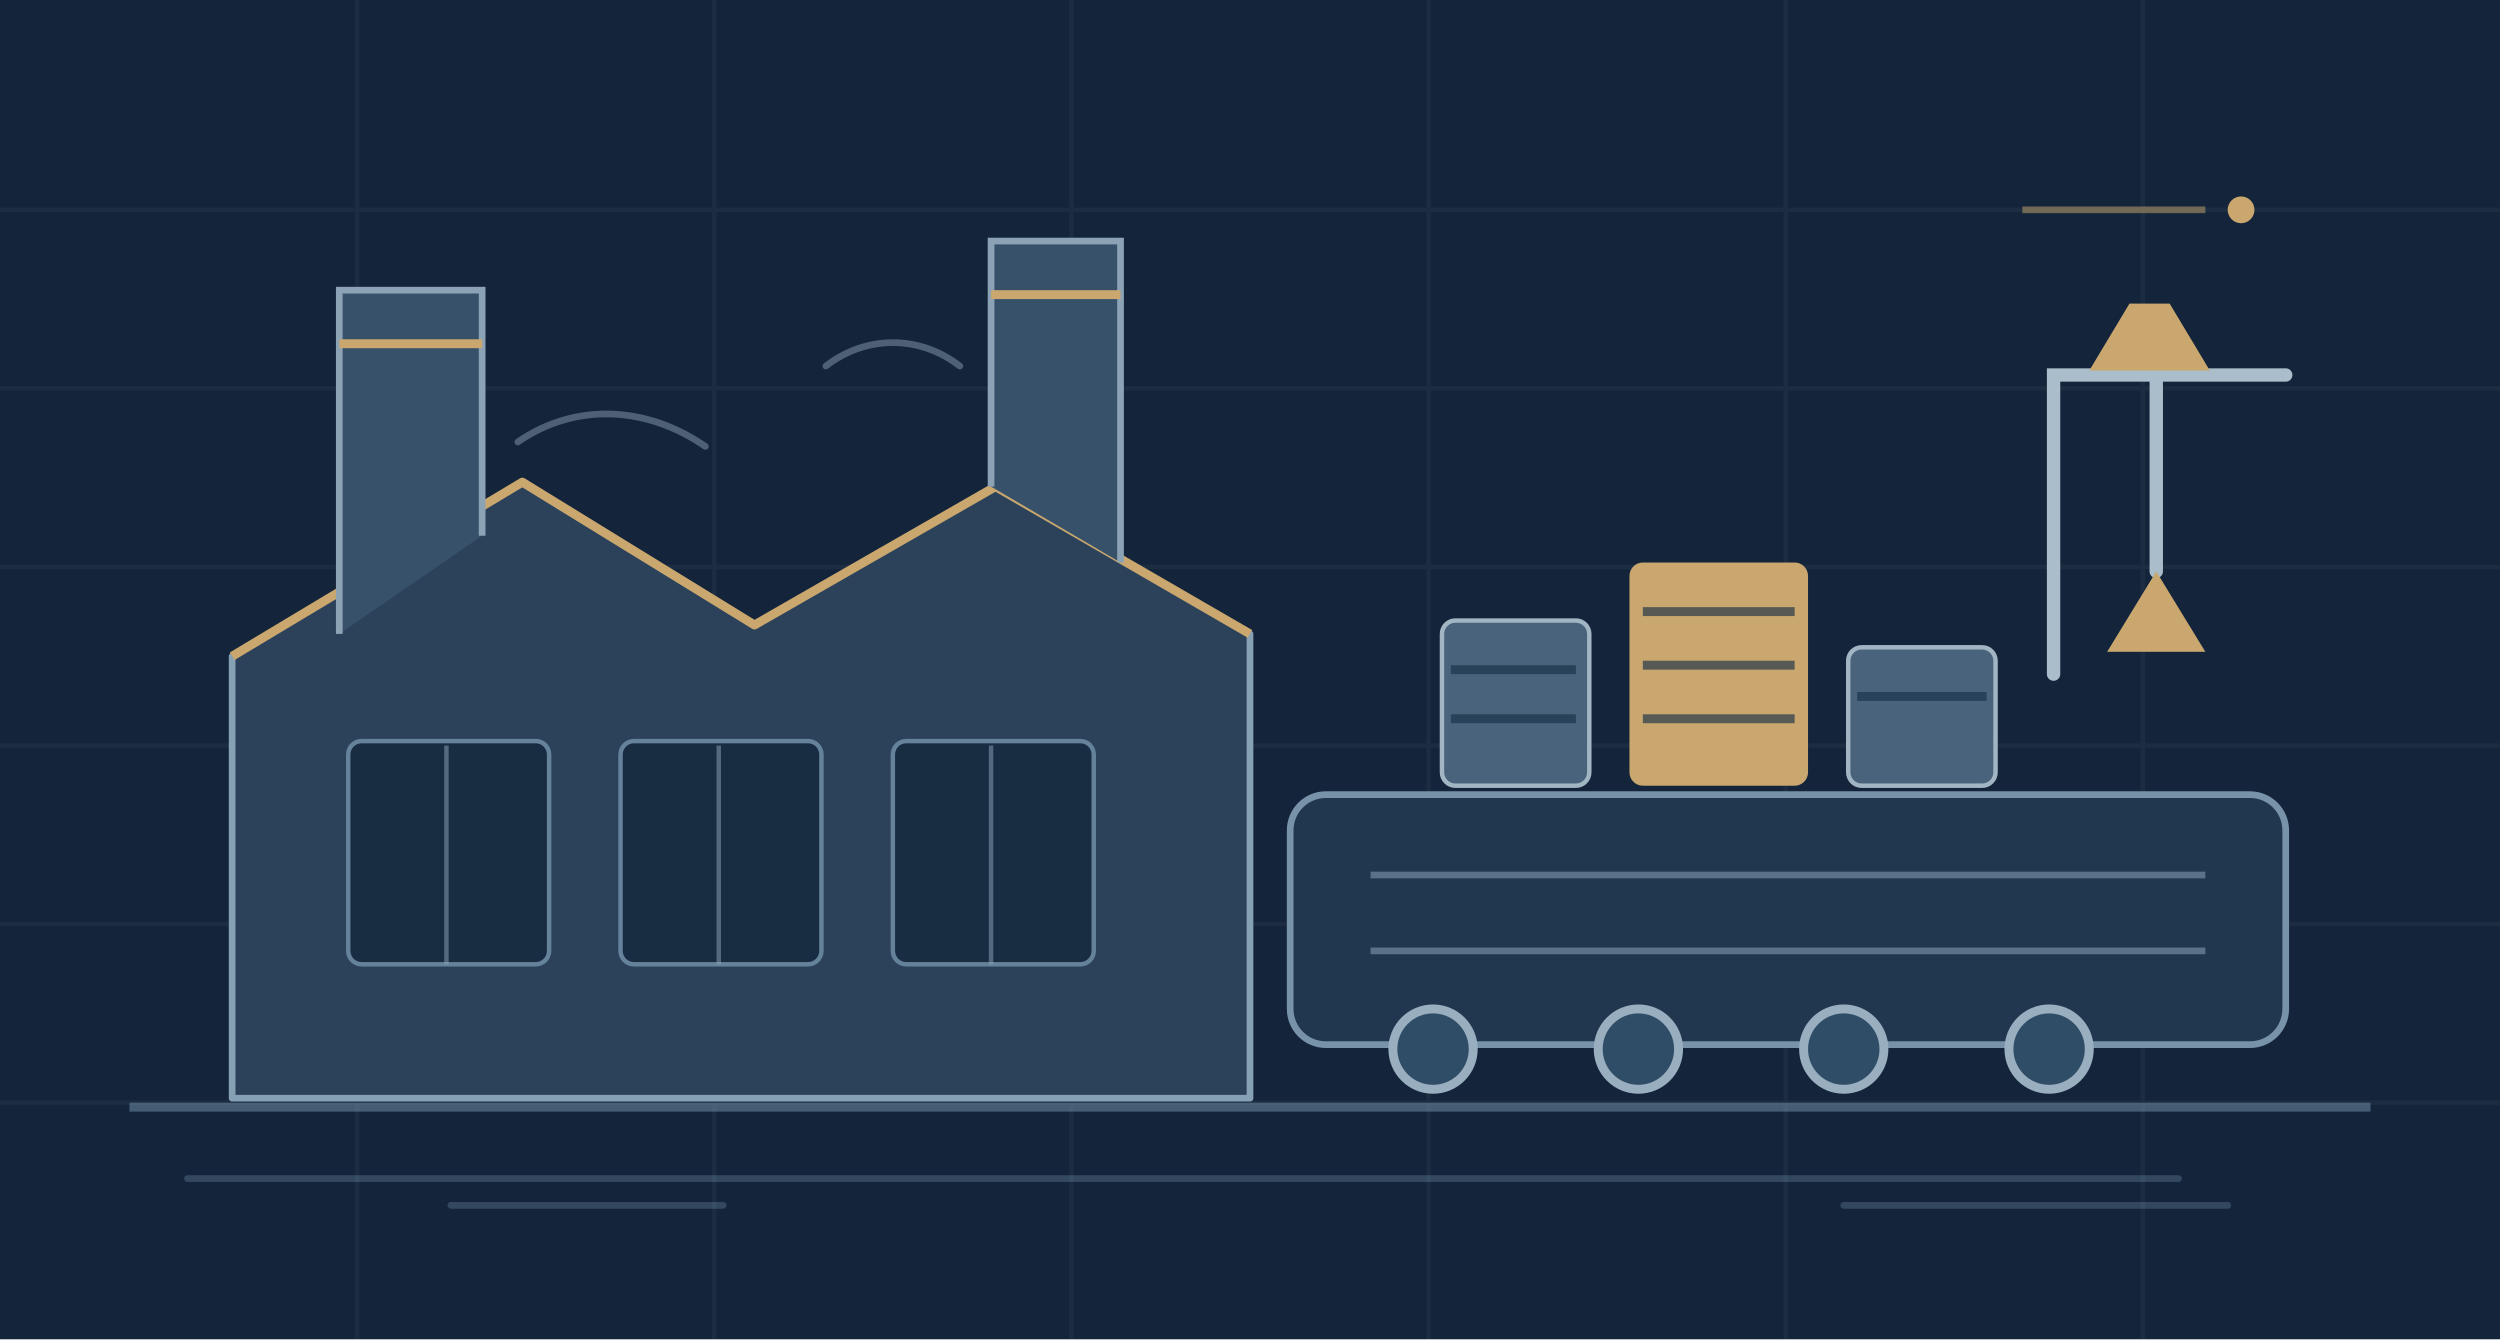
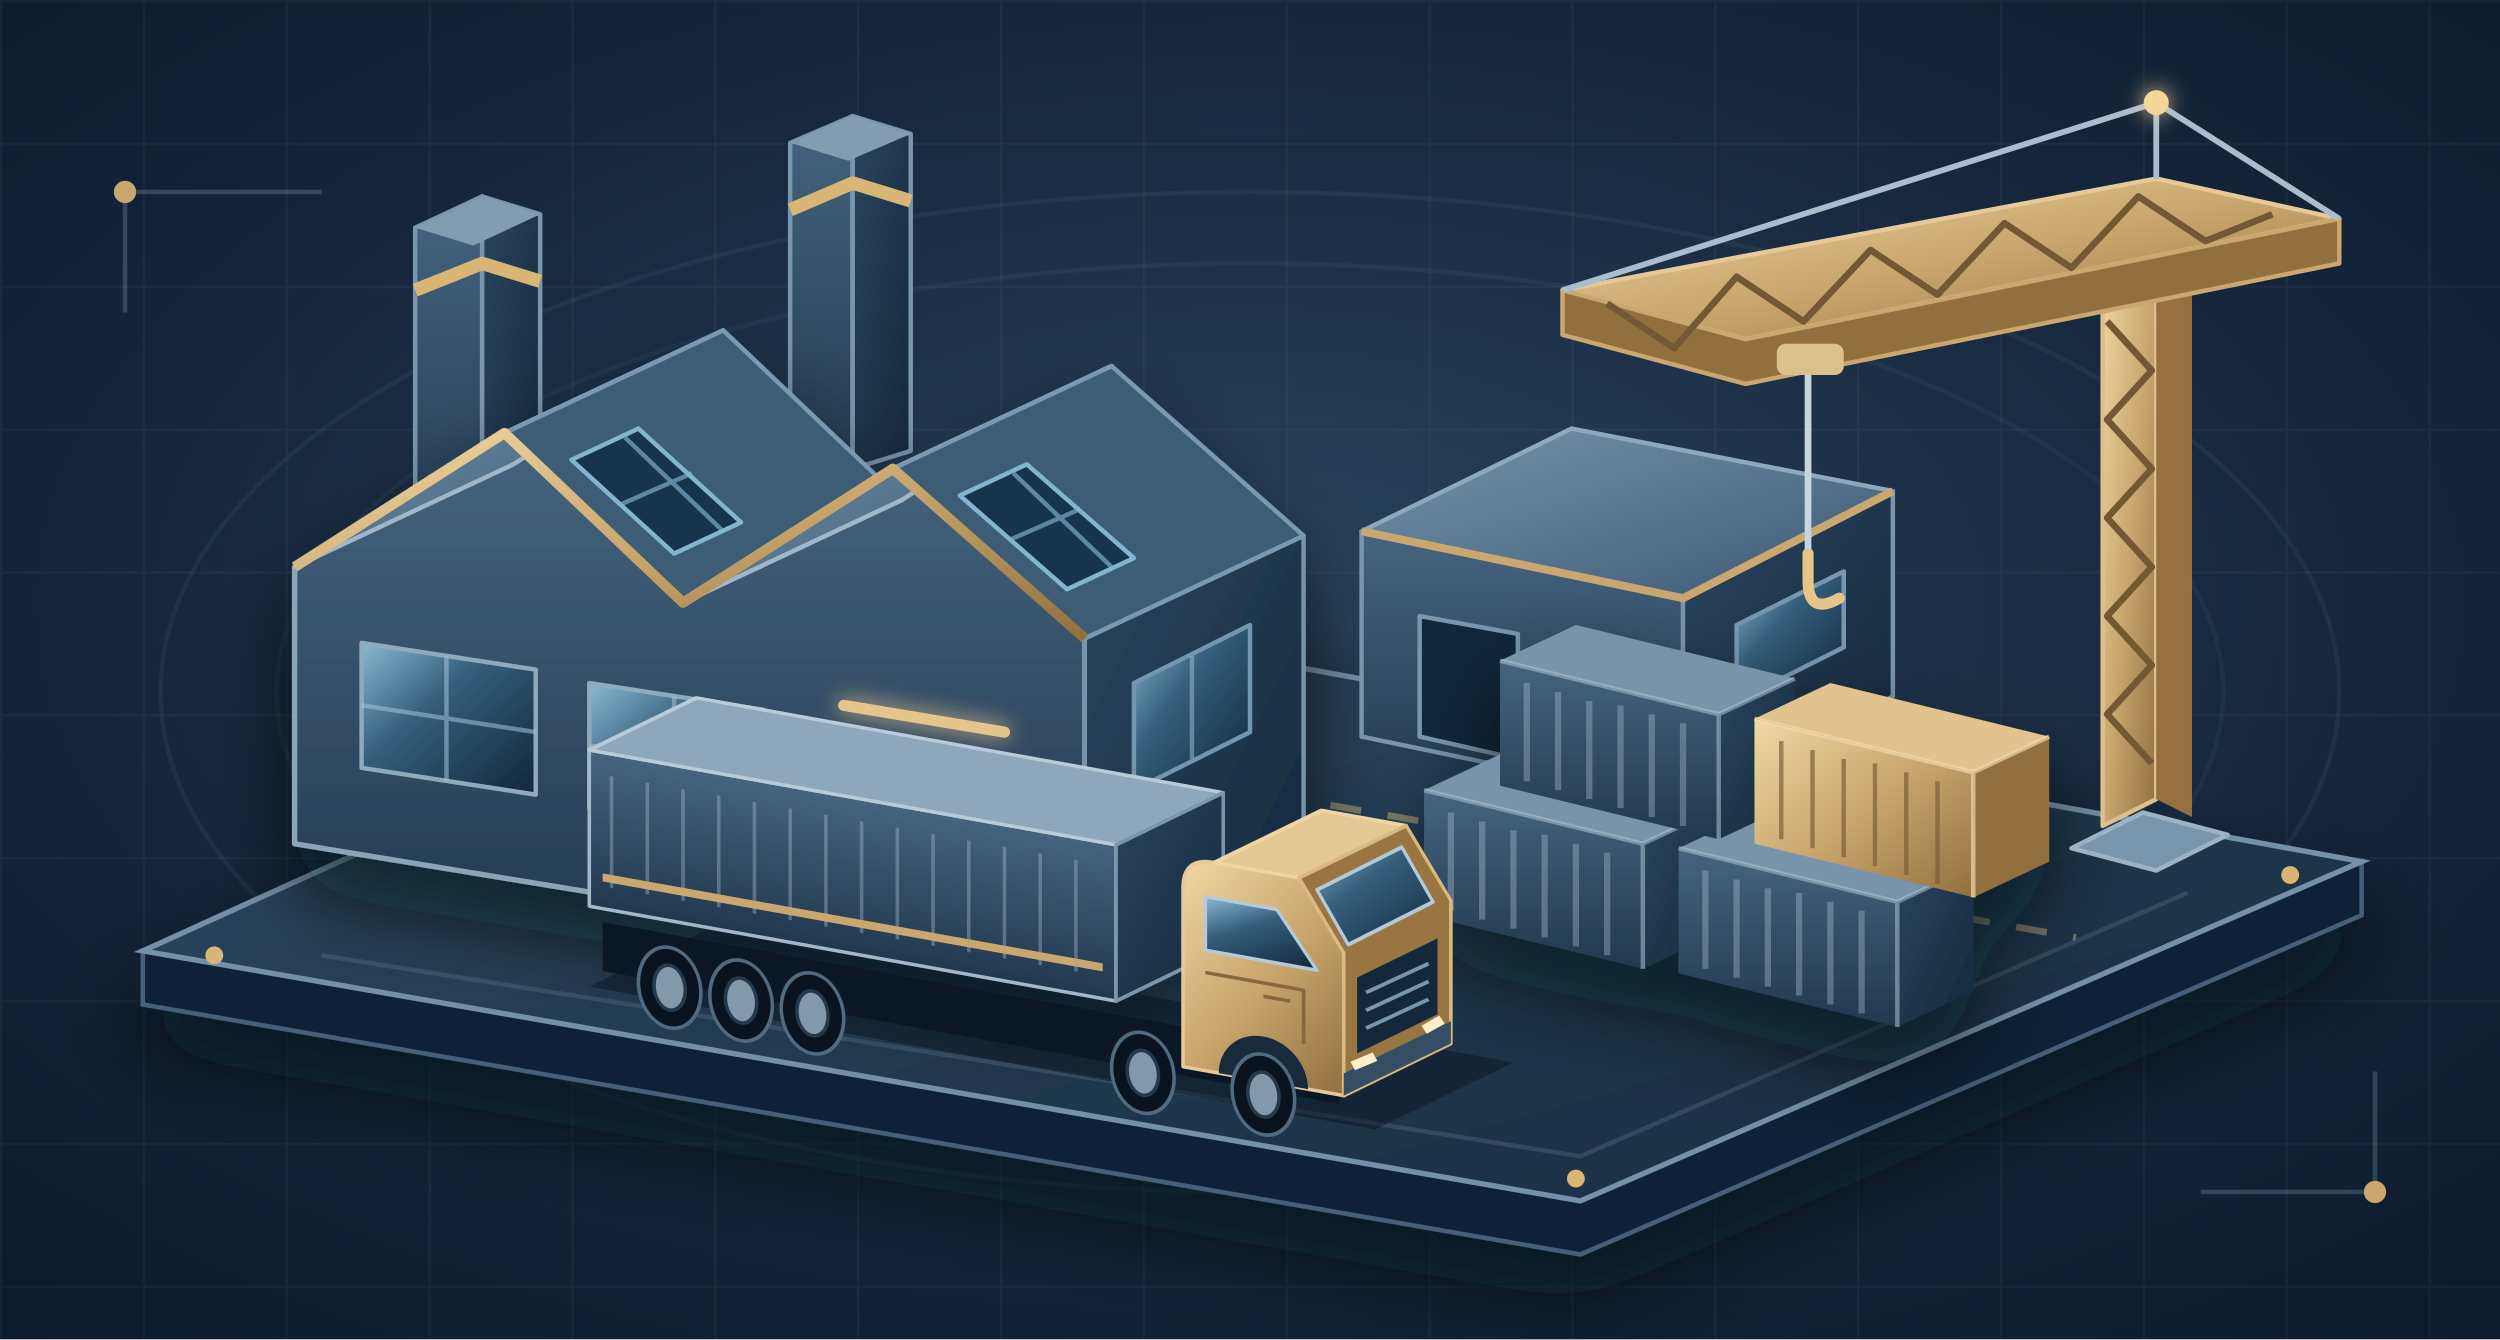
<svg xmlns="http://www.w3.org/2000/svg" viewBox="0 0 560 300" fill="none">
-   <rect width="560" height="300" fill="#14243A" />
-   <path d="M0 247H560M0 207H560M0 167H560M0 127H560M0 87H560M0 47H560M80 0V300M160 0V300M240 0V300M320 0V300M400 0V300M480 0V300" stroke="#DDE9F2" stroke-opacity=".045" />
-   <path d="M29 248H531" stroke="#6E8CA4" stroke-opacity=".55" stroke-width="2" />
-   <path d="M52 246V147L117 108L169 140L223 109L280 142V246H52Z" fill="#2B425A" stroke="#86A0B4" stroke-width="1.5" stroke-linejoin="round" />
-   <path d="M52 147L117 108L169 140L223 109L280 142" stroke="#C9A76E" stroke-width="2" stroke-linejoin="round" />
-   <path d="M76 142V65h32v55M222 109V54h29v72" fill="#37516A" stroke="#8CA3B6" stroke-width="1.5" />
-   <path d="M76 77h32M222 66h29" stroke="#C9A76E" stroke-width="2" />
-   <rect x="78" y="166" width="45" height="50" rx="3" fill="#182C42" stroke="#65829B" />
-   <rect x="139" y="166" width="45" height="50" rx="3" fill="#182C42" stroke="#65829B" />
-   <rect x="200" y="166" width="45" height="50" rx="3" fill="#182C42" stroke="#65829B" />
-   <path d="M100 167v49M161 167v49M222 167v49" stroke="#8FA6B8" stroke-opacity=".5" />
-   <rect x="289" y="178" width="223" height="56" rx="8" fill="#20374F" stroke="#7893A9" stroke-width="1.5" />
-   <path d="M307 196h187M307 213h187" stroke="#718BA2" stroke-opacity=".7" stroke-width="1.5" />
-   <circle cx="321" cy="235" r="9" fill="#304D67" stroke="#99AFC0" stroke-width="2" />
-   <circle cx="367" cy="235" r="9" fill="#304D67" stroke="#99AFC0" stroke-width="2" />
-   <circle cx="413" cy="235" r="9" fill="#304D67" stroke="#99AFC0" stroke-width="2" />
-   <circle cx="459" cy="235" r="9" fill="#304D67" stroke="#99AFC0" stroke-width="2" />
-   <rect x="323" y="139" width="33" height="37" rx="3" fill="#48637B" stroke="#A2B5C3" />
-   <rect x="365" y="126" width="40" height="50" rx="3" fill="#C9A76E" />
-   <rect x="414" y="145" width="33" height="31" rx="3" fill="#48637B" stroke="#A2B5C3" />
-   <path d="M325 150h28M325 161h28M368 137h34M368 149h34M368 161h34M416 156h29" stroke="#1A3047" stroke-opacity=".65" stroke-width="2" />
-   <path d="M460 151V84h52M483 84v44" stroke="#A9BDCA" stroke-width="3" stroke-linecap="round" />
-   <path d="M468 83h27l-9-15h-9l-9 15ZM483 128l-11 18h22l-11-18Z" fill="#C9A76E" />
-   <circle cx="502" cy="47" r="3" fill="#C9A76E" />
-   <path d="M453 47h41" stroke="#C9A76E" stroke-opacity=".5" stroke-width="1.5" />
-   <path d="M116 99c13-9 29-8 42 1M215 82c-9-7-21-7-30 0" stroke="#93AABD" stroke-opacity=".45" stroke-width="1.5" stroke-linecap="round" />
-   <path d="M42 264h446M101 270h61M413 270h86" stroke="#6E8CA4" stroke-opacity=".35" stroke-width="1.5" stroke-linecap="round" />
+   <defs>
+     <radialGradient id="bg" cx=".5" cy=".45" r=".85">
+       <stop stop-color="#28435D" />
+       <stop offset=".55" stop-color="#14243A" />
+       <stop offset="1" stop-color="#091625" />
+     </radialGradient>
+     <linearGradient id="platform" x1="0" y1="0" x2="1" y2="1">
+       <stop stop-color="#304C65" />
+       <stop offset="1" stop-color="#152B40" />
+     </linearGradient>
+     <linearGradient id="front" x1="0" y1="0" x2="0" y2="1">
+       <stop stop-color="#45647F" />
+       <stop offset="1" stop-color="#20384F" />
+     </linearGradient>
+     <linearGradient id="side" x1="0" y1="0" x2="1" y2="1">
+       <stop stop-color="#29455E" />
+       <stop offset="1" stop-color="#14283C" />
+     </linearGradient>
+     <linearGradient id="roof" x1="0" y1="0" x2="1" y2="1">
+       <stop stop-color="#7695AD" />
+       <stop offset="1" stop-color="#3B5872" />
+     </linearGradient>
+     <linearGradient id="gold" x1="0" y1="0" x2="1" y2="1">
+       <stop stop-color="#F2D8A3" />
+       <stop offset=".5" stop-color="#C9A76E" />
+       <stop offset="1" stop-color="#92703E" />
+     </linearGradient>
+     <linearGradient id="glass" x1="0" y1="0" x2="1" y2="1">
+       <stop stop-color="#8CB8D2" />
+       <stop offset=".4" stop-color="#355E7B" />
+       <stop offset="1" stop-color="#10263B" />
+     </linearGradient>
+     <pattern id="grid" width="32" height="32" patternUnits="userSpaceOnUse">
+       <path d="M32 0H0V32" stroke="#A3BDD2" stroke-opacity=".055" />
+     </pattern>
+     <filter id="shadow" x="-30%" y="-40%" width="160%" height="200%">
+       <feDropShadow dx="0" dy="10" stdDeviation="9" flood-color="#020810" flood-opacity=".65" />
+     </filter>
+     <filter id="glow" x="-100%" y="-100%" width="300%" height="300%">
+       <feGaussianBlur stdDeviation="2.5" result="blur" />
+       <feMerge>
+         <feMergeNode in="blur" />
+         <feMergeNode in="SourceGraphic" />
+       </feMerge>
+     </filter>
+     <g id="container">
+       <path d="M0 8 17 0 66 12 49 20Z" fill="#7794AA" />
+       <path d="M0 8 49 20V48L0 36Z" fill="url(#front)" />
+       <path d="M49 20 66 12V40L49 48Z" fill="url(#side)" />
+       <path d="M6 13V35M13 15V37M20 17V39                M27 18V41M34 20V43M41 22V45" stroke="#A5BACB" stroke-opacity=".4" stroke-width="1.4" />
+       <path d="M0 8 49 20 66 12M49 20V48" stroke="#ADC2D1" stroke-opacity=".55" />
+     </g>
+     <g id="wheel">
+       <circle r="10" fill="#091521" stroke="#456079" />
+       <circle r="6" fill="#294359" stroke="#8DA5B7" />
+       <circle r="2.5" fill="#C9A76E" />
+     </g>
+   </defs>
+   <rect width="560" height="300" fill="url(#bg)" />
+   <rect width="560" height="300" fill="url(#grid)" />
+   <ellipse cx="280" cy="155" rx="244" ry="112" stroke="#789DBA" stroke-opacity=".09" />
+   <ellipse cx="280" cy="155" rx="218" ry="96" stroke="#789DBA" stroke-opacity=".07" />
+   <g filter="url(#shadow)">
+     <path d="M32 213 206 146 529 205 354 281 32 225Z" fill="#0B1B2C" />
+     <path d="M32 213 354 269 529 193V205L354 281 32 225Z" fill="#102338" stroke="#45617A" />
+     <path d="M32 213 206 134 529 193 354 269Z" fill="url(#platform)" stroke="#7391A9" stroke-width="1.2" />
+   </g>
+   <path d="M72 214 354 259 490 200" stroke="#90A9BD" stroke-opacity=".2" />
+   <path d="M234 169 465 210" stroke="#D5B67D" stroke-opacity=".5" stroke-width="1.5" stroke-dasharray="7 6" />
+   <g stroke-linejoin="round">
+     <path d="M93 130V51L108 44V123Z" fill="url(#front)" stroke="#7896AD" />
+     <path d="M108 44 121 48V119L108 123Z" fill="url(#side)" stroke="#7896AD" />
+     <path d="M93 51 108 44 121 48 106 55Z" fill="#829DB1" />
+     <path d="M93 65 108 59 121 63" stroke="#D9B675" stroke-width="3" />
+     <path d="M177 111V32L191 26V105Z" fill="url(#front)" stroke="#7896AD" />
+     <path d="M191 26 204 30V101L191 105Z" fill="url(#side)" stroke="#7896AD" />
+     <path d="M177 32 191 26 204 30 190 36Z" fill="#829DB1" />
+     <path d="M177 47 191 41 204 45" stroke="#D9B675" stroke-width="3" />
+   </g>
+   <g filter="url(#shadow)" stroke-linejoin="round">
+     <path d="M66 127 113 97 153 135              200 105 243 143V218L66 189Z" fill="url(#front)" stroke="#8AA4B8" stroke-width="1.2" />
+     <path d="M243 143 292 120V194L243 218Z" fill="url(#side)" stroke="#7793AA" />
+     <path d="M66 127 113 97 162 74 115 104Z" fill="url(#roof)" stroke="#A0B7C9" />
+     <path d="M113 97 153 135 202 112 162 74Z" fill="#3D5D77" stroke="#7899B1" />
+     <path d="M153 135 200 105 249 82 202 112Z" fill="url(#roof)" stroke="#A0B7C9" />
+     <path d="M200 105 243 143 292 120 249 82Z" fill="#3D5D77" stroke="#7899B1" />
+     <path d="M66 127 113 97 153 135 200 105 243 143" stroke="url(#gold)" stroke-width="2.3" />
+     <path d="M128 103 143 96 166 117 151 124Z" fill="#18354D" stroke="#83B4D0" />
+     <path d="M140 98 162 119M139 113 155 106" stroke="#83B4D0" stroke-opacity=".65" />
+     <path d="M215 111 230 104 254 125 239 132Z" fill="#18354D" stroke="#83B4D0" />
+     <path d="M227 106 249 127M226 121 242 114" stroke="#83B4D0" stroke-opacity=".65" />
+     <path d="M81 144 120 150V178L81 172Z" fill="url(#glass)" stroke="#8FAABD" />
+     <path d="M100 147V175M81 158 120 164" stroke="#A4C3D8" stroke-opacity=".55" />
+     <path d="M132 153 171 159V187L132 181Z" fill="url(#glass)" stroke="#8FAABD" />
+     <path d="M151 156V184M132 167 171 173" stroke="#A4C3D8" stroke-opacity=".55" />
+     <path d="M185 164 229 171V215L185 208Z" fill="#102439" stroke="#8DA8BC" />
+     <path d="M190 175 224 181M190 183 224 189              M190 191 224 197M190 199 224 205" stroke="#6988A1" stroke-opacity=".65" />
+     <path d="M254 153 280 140V164L254 177Z" fill="url(#glass)" stroke="#7396B0" />
+     <path d="M267 147V170" stroke="#A4C3D8" stroke-opacity=".5" />
+     <path d="M189 158 225 164" stroke="#E6C58A" stroke-width="2.5" stroke-linecap="round" filter="url(#glow)" />
+   </g>
+   <g stroke-linejoin="round">
+     <path d="M305 119 352 96 424 110 377 134Z" fill="url(#roof)" stroke="#8CA9BD" />
+     <path d="M305 119 377 134V180L305 165Z" fill="url(#front)" stroke="#7895AC" />
+     <path d="M377 134 424 110V156L377 180Z" fill="url(#side)" stroke="#7895AC" />
+     <path d="M305 119 377 134 424 110" stroke="#C9A76E" stroke-width="1.8" />
+     <path d="M318 138 340 142V170L318 165Z              M349 144 366 148V176L349 172Z" fill="#10273C" stroke="#7897AE" />
+     <path d="M389 140 413 128V145L389 157Z" fill="url(#glass)" stroke="#7897AE" />
+   </g>
+   <g filter="url(#shadow)">
+     <use href="#container" x="319" y="169" />
+     <use href="#container" x="376" y="182" />
+     <use href="#container" x="336" y="140" />
+     <g transform="translate(393 153)">
+       <path d="M0 8 17 0 66 12 49 20Z" fill="#E2C38D" />
+       <path d="M0 8 49 20V48L0 36Z" fill="url(#gold)" />
+       <path d="M49 20 66 12V40L49 48Z" fill="#92703E" />
+       <path d="M6 13V35M13 15V37M20 17V39                M27 18V41M34 20V43M41 22V45" stroke="#765B35" stroke-opacity=".65" />
+       <path d="M0 8 49 20 66 12M49 20V48" stroke="#F3D9AA" stroke-opacity=".7" />
+     </g>
+   </g>
+   <g stroke-linejoin="round">
+     <path d="M464 190 480 182 499 187 483 195Z" fill="#7896AD" stroke="#9CB3C4" />
+     <path d="M471 185V62L483 56V179Z" fill="url(#gold)" stroke="#DCC18D" />
+     <path d="M483 56 491 60V183L483 179Z" fill="#96713F" />
+     <path d="M472 72 482 83 472 94 482 105              472 116 482 127 472 138 482 149              472 160 482 171" stroke="#725934" stroke-width="1.5" />
+     <path d="M350 65 483 40 524 49 391 76Z" fill="url(#gold)" stroke="#E5CA98" />
+     <path d="M350 65V75L391 86 524 59V49L391 76Z" fill="#92703E" stroke="#C9A76E" />
+     <path d="M360 68 375 78 389 62 404 72              419 56 434 66 449 50 464 60              479 44 494 54 509 48" stroke="#725934" stroke-width="1.5" />
+     <path d="M483 40V23L350 65M483 23 524 49" stroke="#A8BDCD" stroke-width="1.3" />
+     <rect x="398" y="77" width="15" height="7" rx="2" fill="#DCC18D" />
+     <path d="M405 84V124" stroke="#C6D5E0" stroke-width="1.5" />
+     <path d="M405 124V130Q405 138 412 134" stroke="#E7C588" stroke-width="2.5" stroke-linecap="round" />
+     <circle cx="483" cy="23" r="2.8" fill="#F4D59A" filter="url(#glow)" />
+   </g>
+   <g transform="translate(132 213)" stroke-linejoin="round" stroke-width=".8">
+     <path d="M0 8 176 40 207 25 31 -7Z" fill="#07131F" opacity=".5" />
+     <g transform="matrix(1 .18 0 1 0 0)">
+       <path d="M3 -7H168V4H3Z" fill="#0B1724" />
+       <g fill="#08131E" stroke="#506B80">
+         <ellipse cx="18" cy="5" rx="7" ry="9" />
+         <ellipse cx="34" cy="5" rx="7" ry="9" />
+         <ellipse cx="50" cy="5" rx="7" ry="9" />
+         <ellipse cx="124" cy="5" rx="7" ry="9" />
+       </g>
+       <g fill="#8199AB" stroke="#233A4E">
+         <ellipse cx="18" cy="5" rx="3.5" ry="5" />
+         <ellipse cx="34" cy="5" rx="3.5" ry="5" />
+         <ellipse cx="50" cy="5" rx="3.5" ry="5" />
+         <ellipse cx="124" cy="5" rx="3.5" ry="5" />
+       </g>
+       <path d="M0 -45H118V-10H0Z" fill="url(#front)" stroke="#A2B8CA" />
+       <path d="M0 -45 24 -61H142L118 -45Z" fill="#8DA8BC" stroke="#B7CBD9" />
+       <path d="M118 -45 142 -61V-26L118 -10Z" fill="url(#side)" stroke="#7897AD" />
+       <path d="M5 -40V-15M13 -40V-15M21 -40V-15M29 -40V-15M37 -40V-15M45 -40V-15M53 -40V-15M61 -40V-15M69 -40V-15M77 -40V-15M85 -40V-15M93 -40V-15M101 -40V-15M109 -40V-15" stroke="#A2B8CA" opacity=".4" />
+       <path d="M3 -17H115" stroke="#C9A76E" stroke-width="1.8" />
+       <path d="M133 -38Q133 -45 140 -45H159L169 -30V2H133Z" fill="url(#gold)" stroke="#E6C998" />
+       <path d="M140 -45 164 -61H183L159 -45Z" fill="#E5C994" stroke="#F0D5A3" />
+       <path d="M159 -45 183 -61 193 -46V-14L169 2V-30Z" fill="#987541" stroke="#D8B982" />
+       <path d="M138 -37H154L163 -25H138Z" fill="url(#glass)" stroke="#B5C9D7" />
+       <path d="M163 -43 182 -56 189 -45 170 -32Z" fill="url(#glass)" stroke="#B5C9D7" />
+       <path d="M172 -25 190 -37V-20L172 -8Z" fill="#14283C" />
+       <path d="M174 -22 188 -31M174 -18 188 -27M174 -14 188 -23" stroke="#7897AD" />
+       <path d="M169 -3 193 -19V-14L169 2Z" fill="#344E64" />
+       <path d="M171 -5 176 -8M187 -16 191 -19" stroke="#FFF0C9" stroke-width="2" />
+       <path d="M138 -20H160V-8M151 -17H157" stroke="#87683E" fill="none" />
+       <path d="M141 2A10 10 0 0 1 161 2" fill="#172B3D" />
+       <ellipse cx="151" cy="5" rx="7" ry="9" fill="#08131E" stroke="#506B80" />
+       <ellipse cx="151" cy="5" rx="3.5" ry="5" fill="#8199AB" stroke="#233A4E" />
+     </g>
+   </g>
+   <g fill="#D9B675">
+     <circle cx="48" cy="214" r="2" />
+     <circle cx="353" cy="264" r="2" />
+     <circle cx="513" cy="196" r="2" />
+   </g>
+   <path d="M28 43H72M28 43V70" stroke="#819DB5" stroke-opacity=".3" />
+   <path d="M493 267H532V240" stroke="#819DB5" stroke-opacity=".3" />
+   <circle cx="28" cy="43" r="2.5" fill="#C9A76E" />
+   <circle cx="532" cy="267" r="2.5" fill="#C9A76E" />
</svg>
